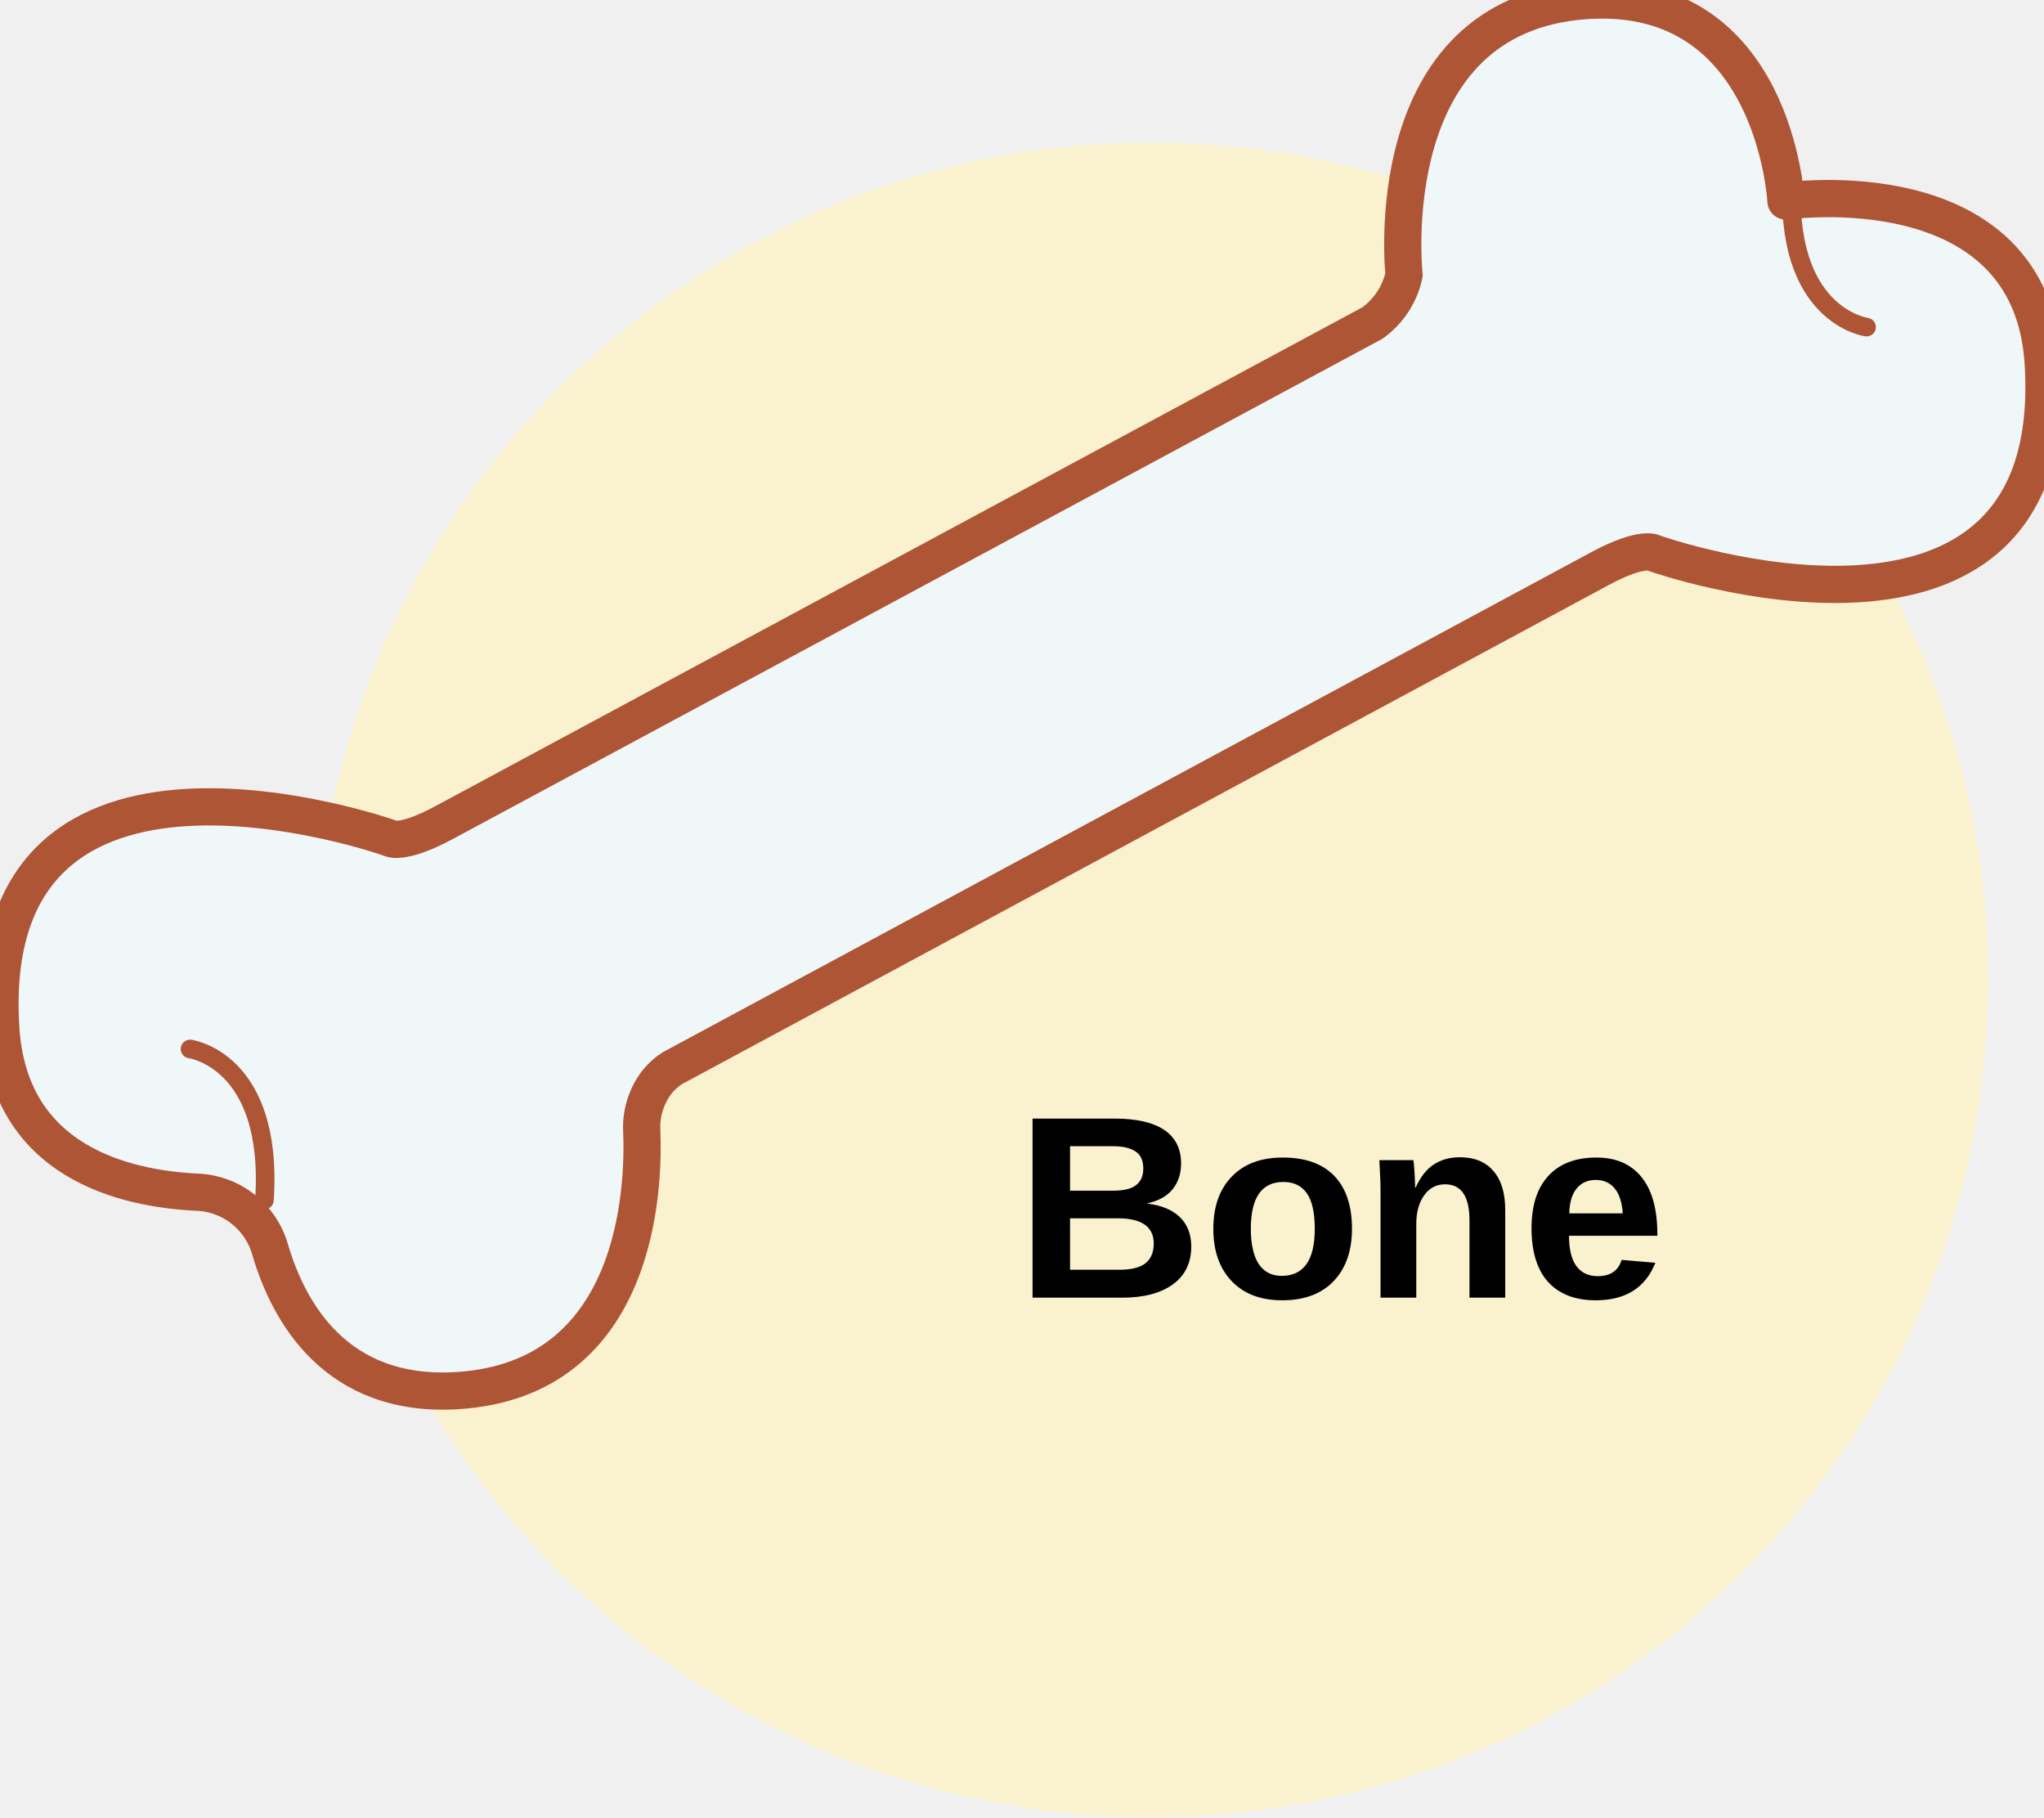
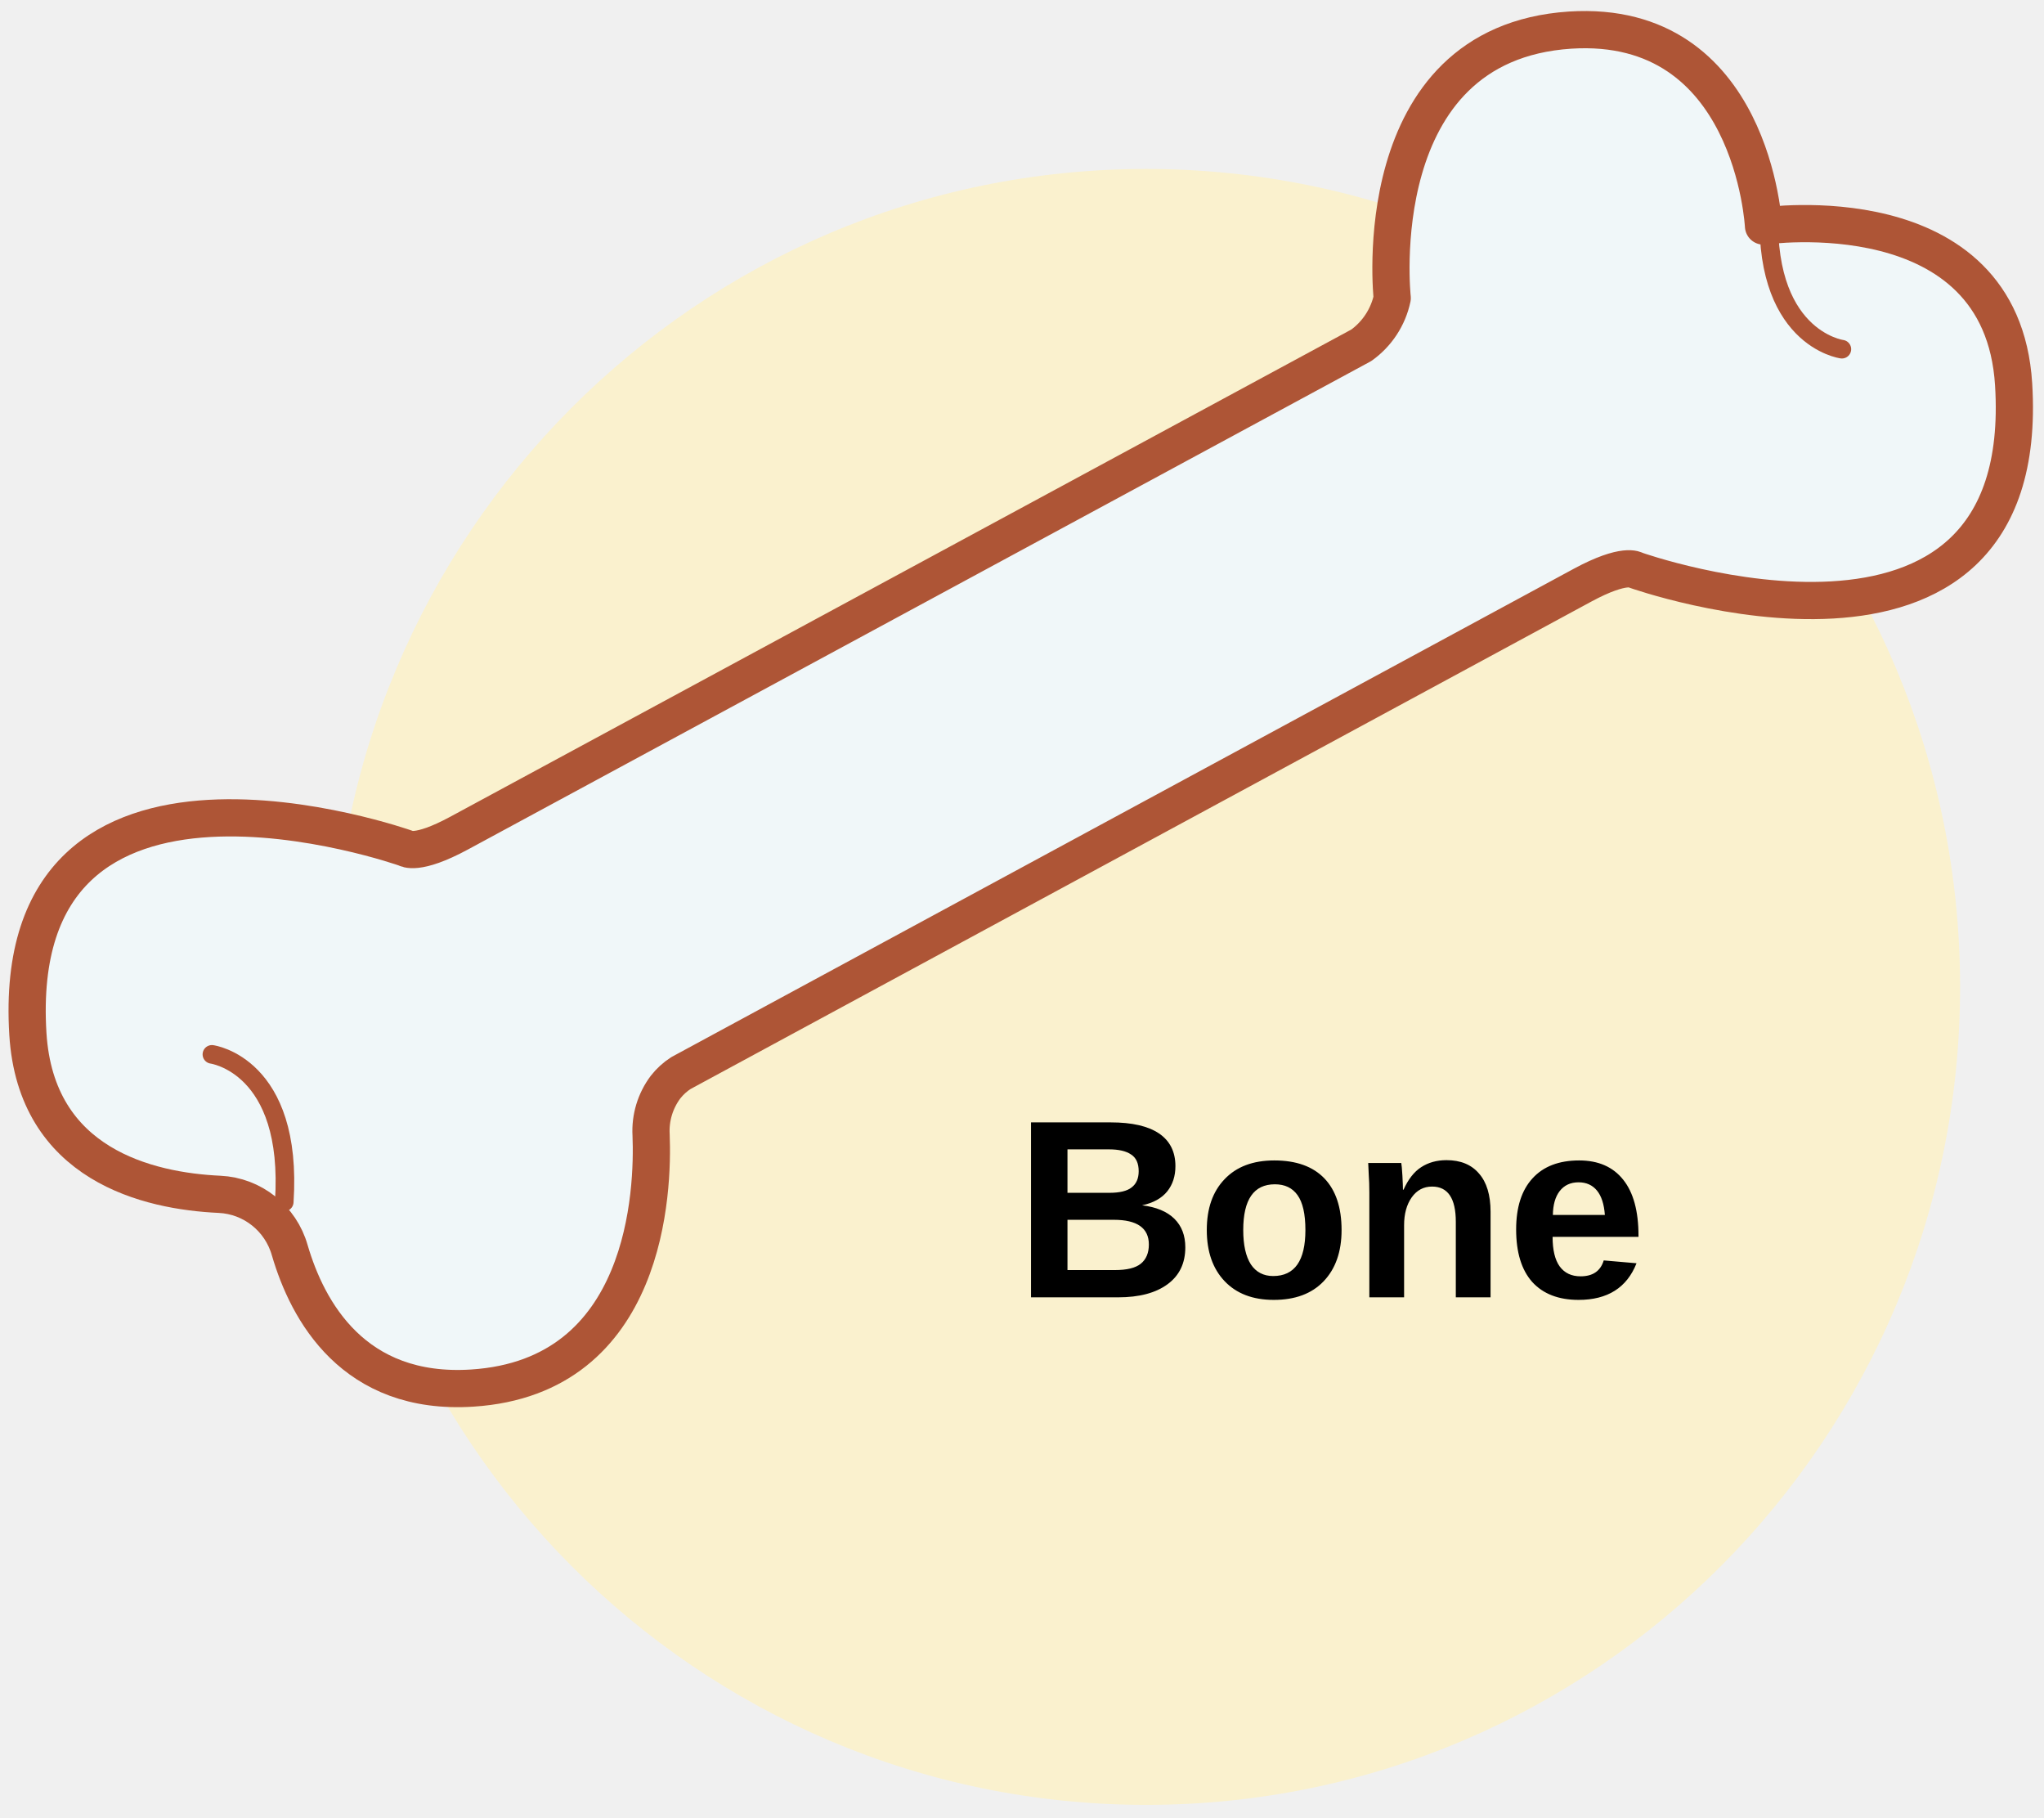
<svg xmlns="http://www.w3.org/2000/svg" viewBox="8.831 150.624 109.883 97.666" width="109.883" height="97.666">
  <defs>
    <style>.cls-1,.cls-15{fill:#eccbbd;}.cls-1,.cls-10,.cls-11,.cls-12,.cls-13,.cls-14,.cls-17,.cls-18,.cls-19,.cls-20,.cls-21,.cls-22,.cls-23,.cls-24,.cls-25,.cls-28,.cls-29,.cls-3,.cls-30,.cls-31,.cls-32,.cls-6,.cls-7,.cls-8{stroke:#ae5536;}.cls-1,.cls-10,.cls-11,.cls-12,.cls-13,.cls-14,.cls-17,.cls-18,.cls-20,.cls-21,.cls-22,.cls-23,.cls-24,.cls-25,.cls-28,.cls-29,.cls-3,.cls-30,.cls-31,.cls-32,.cls-33,.cls-6,.cls-7,.cls-8{stroke-linecap:round;}.cls-1,.cls-10,.cls-11,.cls-12,.cls-13,.cls-14,.cls-17,.cls-18,.cls-19,.cls-20,.cls-21,.cls-22,.cls-23,.cls-24,.cls-25,.cls-28,.cls-29,.cls-3,.cls-30,.cls-31,.cls-32,.cls-33,.cls-6,.cls-8{stroke-linejoin:round;}.cls-1,.cls-10,.cls-12,.cls-13,.cls-14,.cls-18,.cls-19,.cls-20,.cls-25,.cls-3,.cls-30,.cls-31,.cls-32,.cls-6,.cls-8{stroke-width:2px;}.cls-11,.cls-18,.cls-2,.cls-7{fill:none;}.cls-17,.cls-3,.cls-9{fill:#fff;}.cls-4{fill:#e5f3ea;}.cls-5{fill:#faf1ce;}.cls-6{fill:#f0f7f9;}.cls-7{stroke-miterlimit:10;}.cls-8{fill:#f6e6a7;}.cls-10{fill:#e3ecc1;}.cls-12{fill:#d5a696;}.cls-13{fill:#f4e297;}.cls-14{fill:#f8eec2;}.cls-16{clip-path:url(#clip-path);}.cls-19{fill:#f3e0d8;}.cls-20{fill:#e0eef2;}.cls-21{fill:#d4e9ed;}.cls-22{fill:#efd4c9;}.cls-23{fill:#e0eabb;}.cls-24{fill:#f8ecba;}.cls-25{fill:#f1d9d0;}.cls-26{clip-path:url(#clip-path-2);}.cls-27{clip-path:url(#clip-path-3);}.cls-28{fill:#cae3e9;}.cls-29{fill:#ebf4f7;}.cls-30{fill:#ebd4cd;}.cls-31{fill:#b5d8e1;}.cls-32{fill:#e3b4a1;}.cls-33{fill:#b6d391;stroke:#5e7658;}.cls-34,.cls-35{font-size:14px;font-family:Arial-BoldMT, Arial;font-weight:700;}.cls-35{fill:#5e7658;}</style>
  </defs>
-   <circle class="cls-5" cx="70.712" cy="203.29" r="45" transform="matrix(1, 0, 0, 1, 0, 0)" />
-   <path class="cls-6" d="M 44.982 208.03 C 44.657 208.237 44.37 208.497 44.132 208.8 C 43.561 209.558 43.277 210.493 43.332 211.44 C 43.452 214.44 43.152 224.74 33.442 225.36 C 26.872 225.78 24.332 221.11 23.352 217.78 C 22.855 216.026 21.293 214.786 19.472 214.7 C 15.522 214.52 9.322 213.08 8.872 205.88 C 7.752 187.88 29.772 195.66 29.772 195.66 C 29.772 195.66 30.352 196.1 32.712 194.83 L 82.602 167.99 C 83.477 167.368 84.088 166.44 84.312 165.39 C 84.312 165.39 82.772 151.39 94.152 150.65 C 104.262 150.01 104.842 161.43 104.842 161.43 C 104.842 161.43 118.012 159.52 118.672 170.14 C 119.792 188.14 97.772 180.36 97.772 180.36 C 97.772 180.36 97.192 179.92 94.832 181.19 Z" transform="matrix(1, 0, 0, 1, 0, 0)" />
-   <text class="cls-34" style="white-space: pre; font-size: 14px;" x="63.402" y="220.37" transform="matrix(1, 0, 0, 1, 0, 0)">Bone</text>
-   <path class="cls-7" d="M 109.175 168.204 C 109.175 168.204 104.675 167.614 105.175 160.084" transform="matrix(1, 0, 0, 1, 0, 0)" />
-   <path class="cls-7" d="M 19.047 207.001 C 19.047 207.001 23.547 207.591 23.047 215.121" transform="matrix(1, 0, 0, 1, 0, 0)" />
+   <circle class="cls-5" cx="70.712" cy="203.29" r="45" transform="matrix(0.972224, 0, 0, 0.976903, 1.704954, 5.071455)" />
+   <path class="cls-6" d="M 45.437 208.296 C 45.122 208.499 44.843 208.753 44.611 209.049 C 44.056 209.789 43.78 210.702 43.833 211.628 C 43.95 214.558 43.659 224.62 34.218 225.226 C 27.831 225.636 25.361 221.074 24.409 217.821 C 23.925 216.108 22.406 214.896 20.636 214.813 C 16.796 214.637 10.768 213.23 10.33 206.196 C 9.242 188.612 30.65 196.212 30.65 196.212 C 30.65 196.212 31.214 196.642 33.508 195.402 L 82.013 169.181 C 82.863 168.573 83.457 167.668 83.675 166.642 C 83.675 166.642 82.177 152.965 93.242 152.242 C 103.071 151.616 103.635 162.773 103.635 162.773 C 103.635 162.773 116.439 160.907 117.081 171.281 C 118.17 188.866 96.761 181.266 96.761 181.266 C 96.761 181.266 96.197 180.836 93.903 182.076 Z" />
+   <text class="cls-34" style="white-space: pre; font-size: 14px;" x="63.402" y="220.37" transform="matrix(0.972224, 0, 0, 0.976903, 1.704954, 5.071455)">Bone</text>
+   <path class="cls-7" d="M 107.848 169.391 C 107.848 169.391 103.472 168.814 103.959 161.458" />
+   <path class="cls-7" d="M 20.223 207.291 C 20.223 207.291 24.598 207.868 24.112 215.224" />
</svg>
